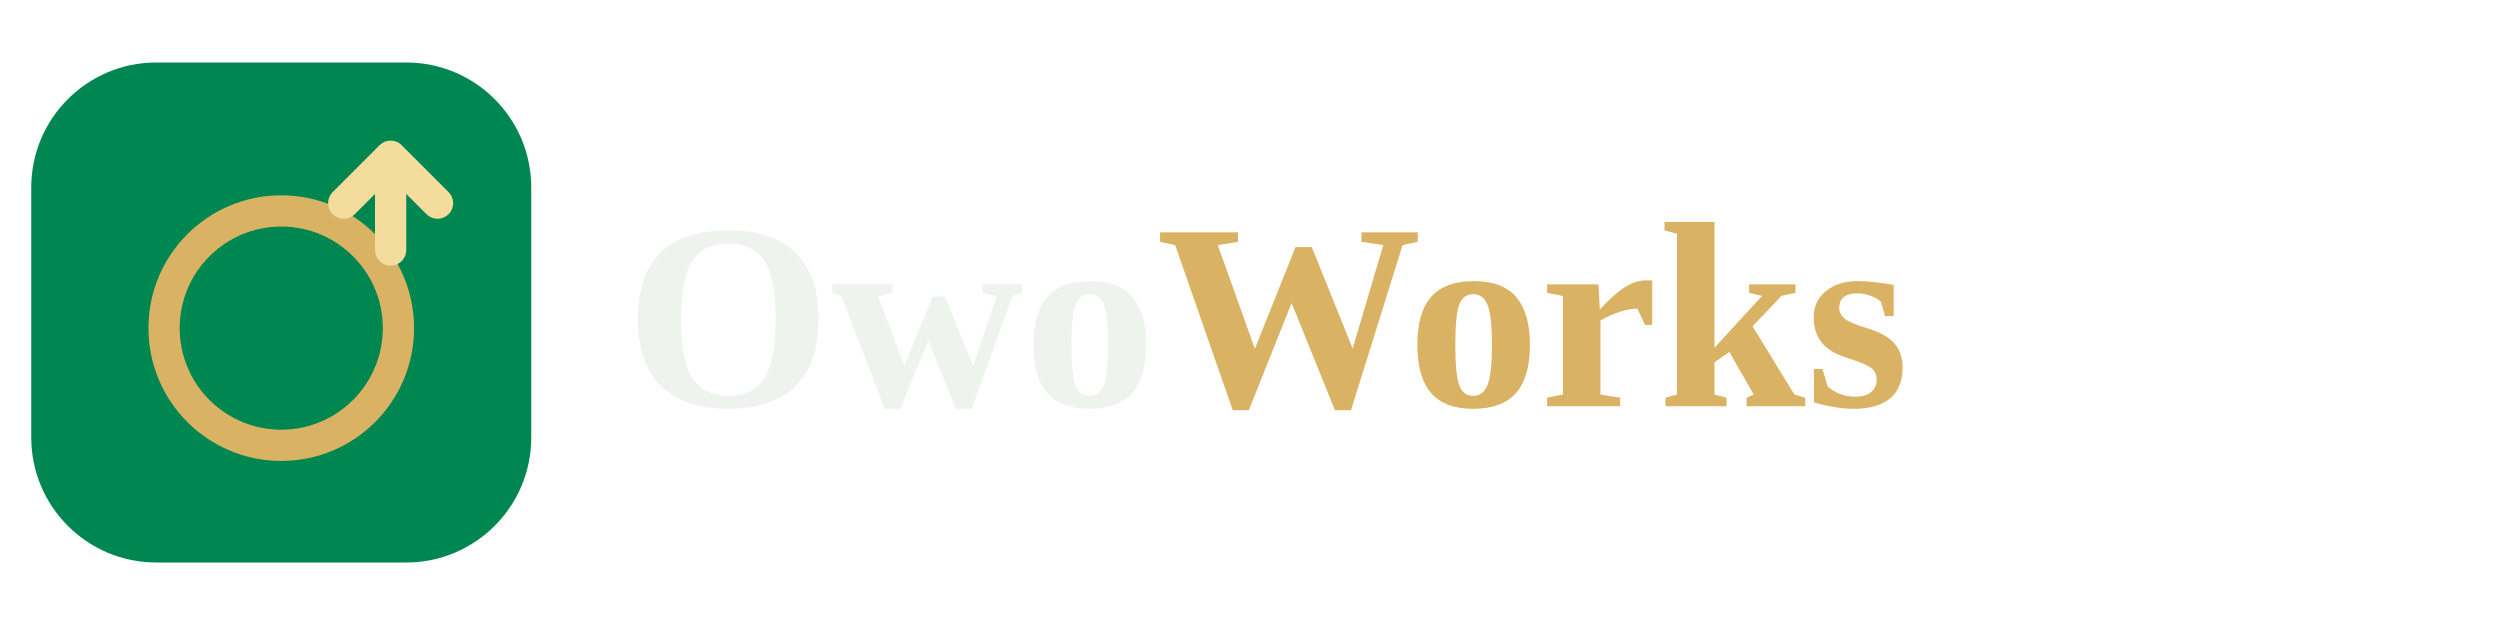
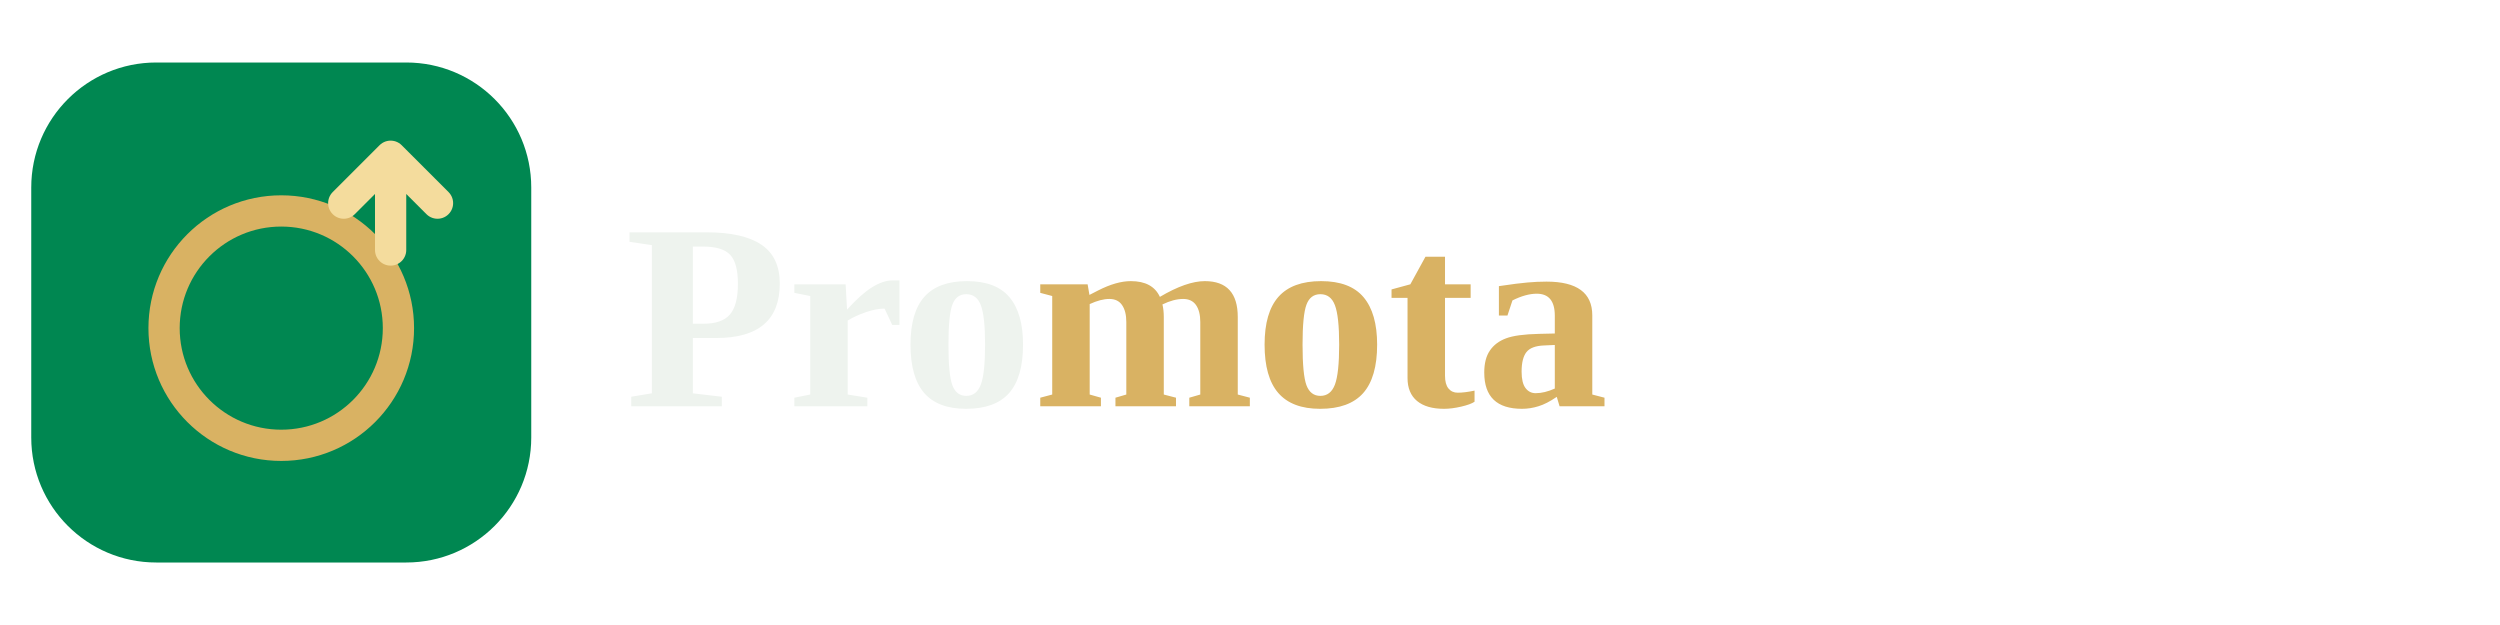
- <svg xmlns="http://www.w3.org/2000/svg" viewBox="0 0 320 80" role="img" aria-label="OwoWorks logo">
+ <svg xmlns="http://www.w3.org/2000/svg" viewBox="0 0 320 80" role="img" aria-label="Promota logo">
  <rect x="4" y="8" width="64" height="64" rx="16" fill="#008751" />
  <circle cx="36" cy="42" r="15" fill="none" stroke="#d9b263" stroke-width="4" />
  <path d="M44 26 L50 20 L56 26 M50 20 L50 32" fill="none" stroke="#f4dc9d" stroke-width="4" stroke-linecap="round" stroke-linejoin="round" />
-   <text x="80" y="52" font-family="Georgia, 'Times New Roman', serif" font-size="34" font-weight="600" fill="#eef3ee">Owo<tspan fill="#d9b263">Works</tspan>
+   <text x="80" y="52" font-family="Georgia, 'Times New Roman', serif" font-size="34" font-weight="600" fill="#eef3ee">Pro<tspan fill="#d9b263">mota</tspan>
  </text>
</svg>
